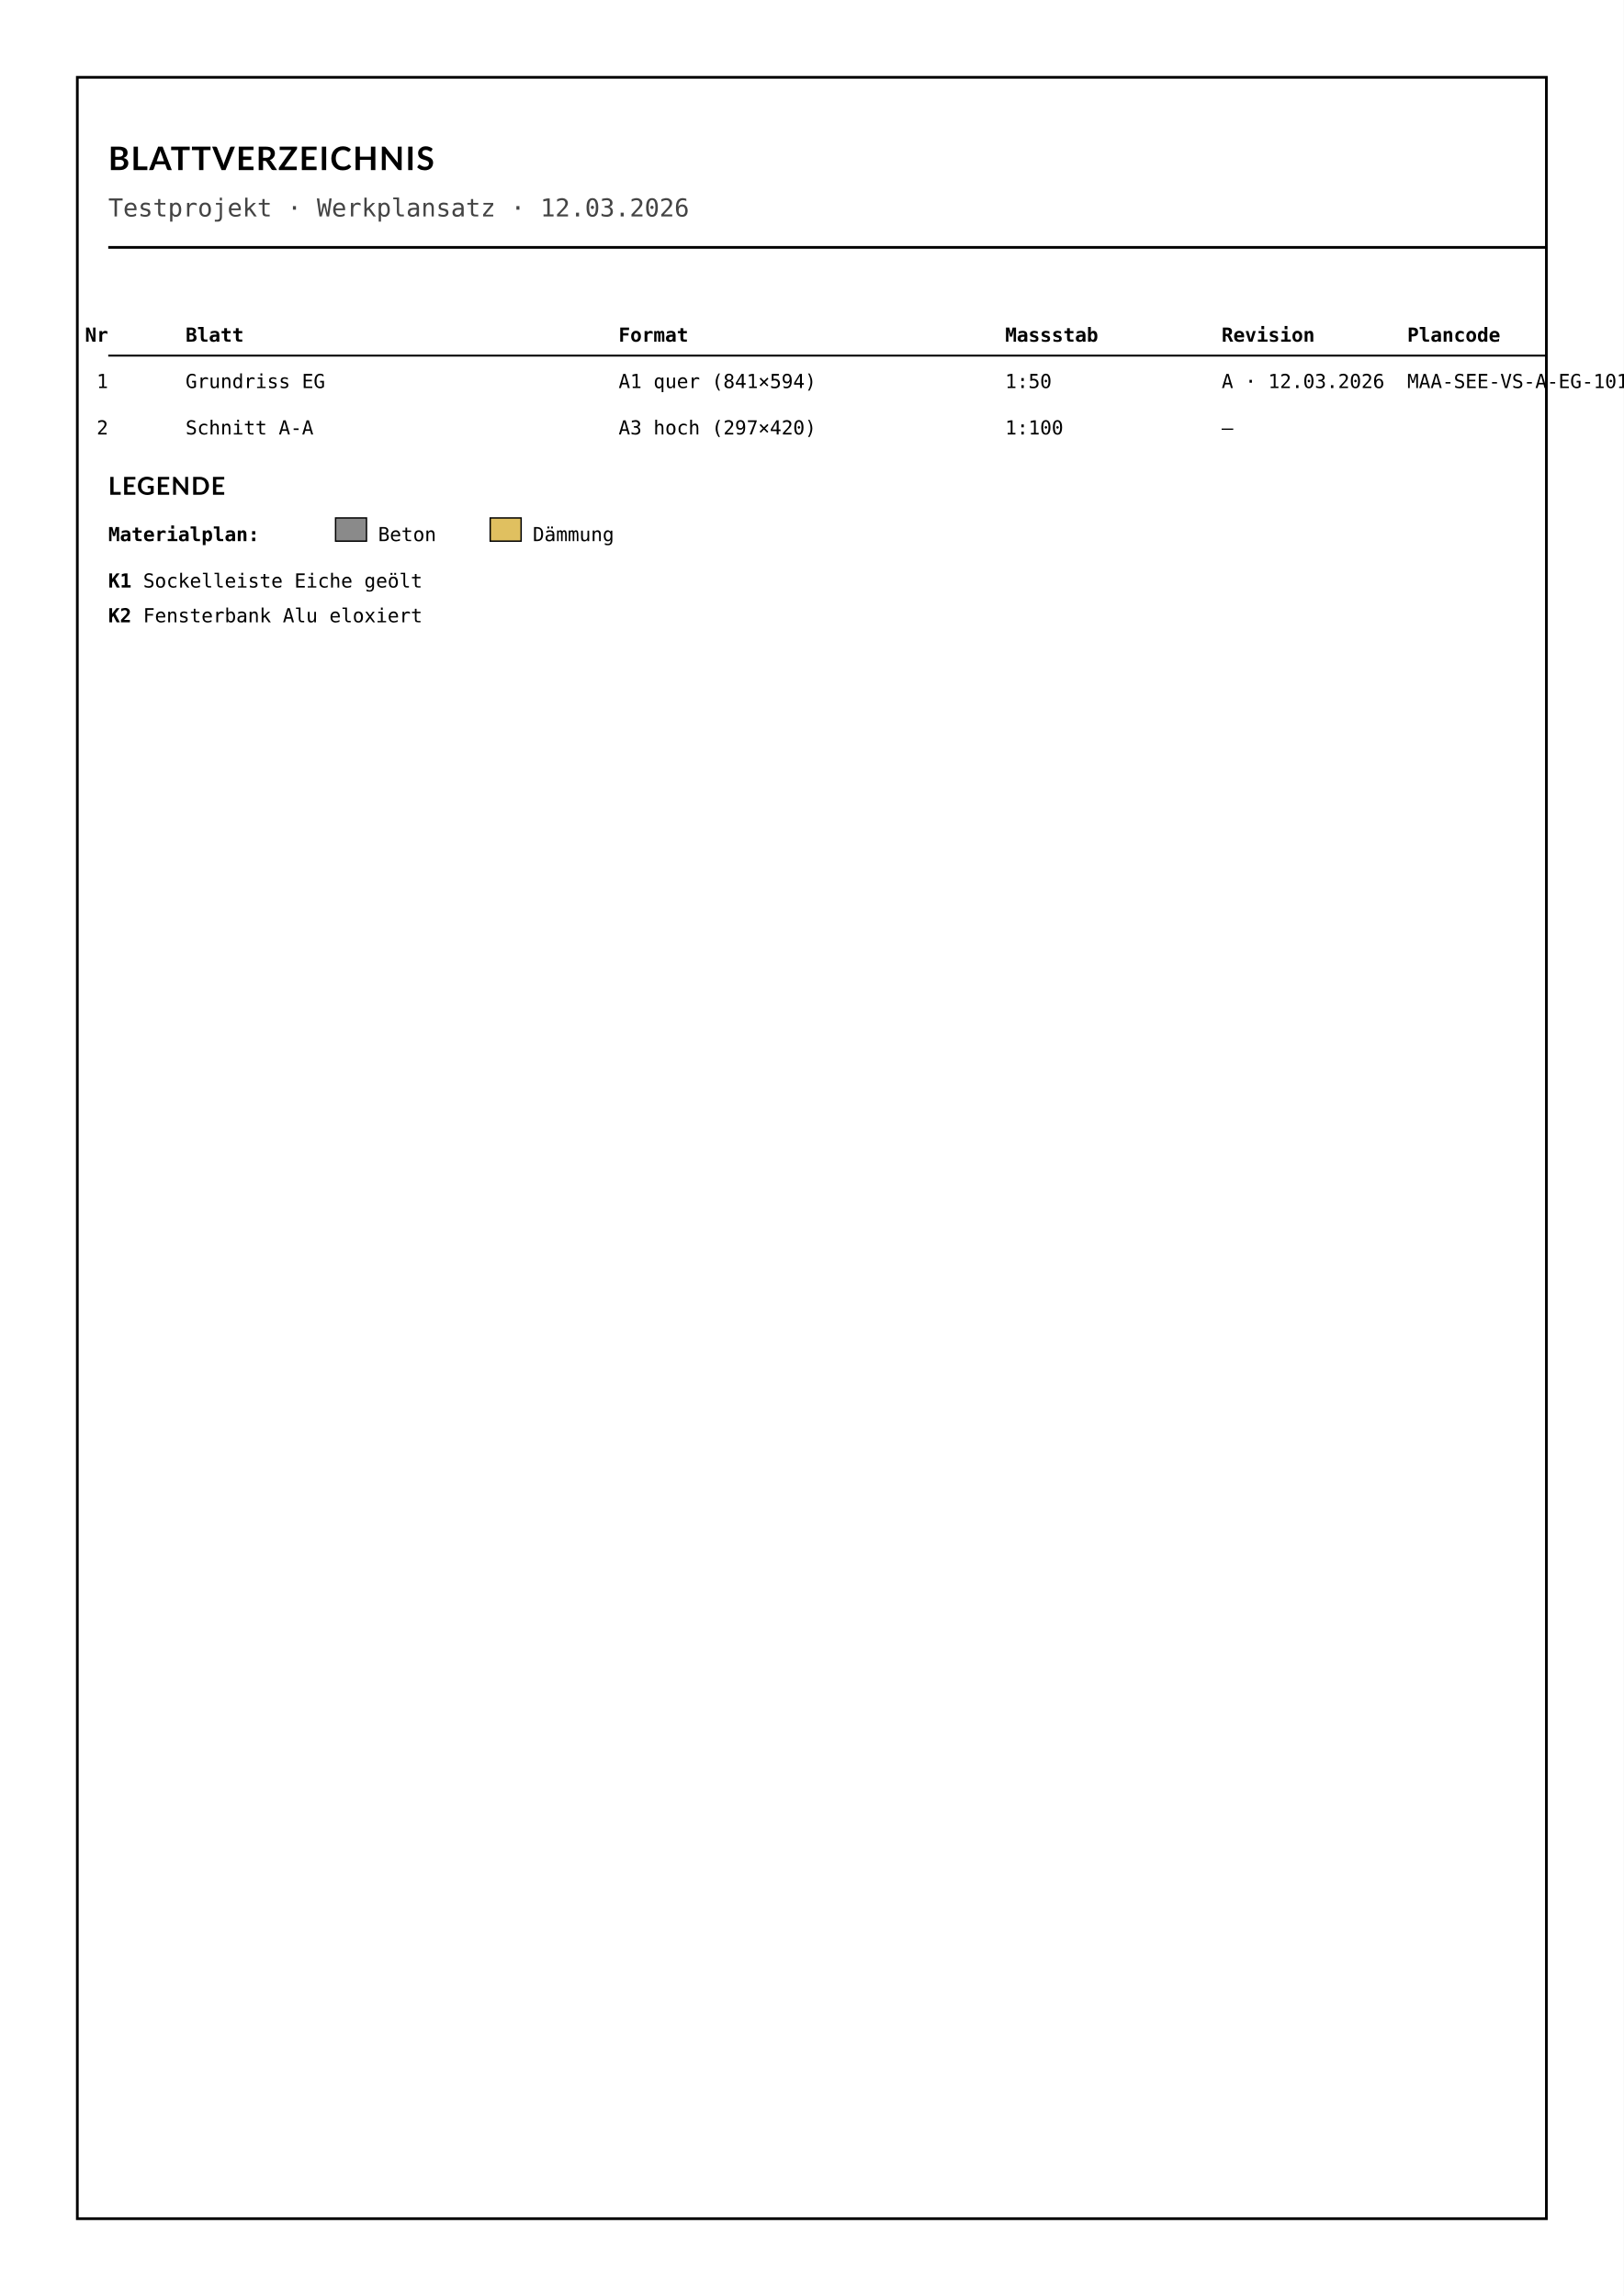
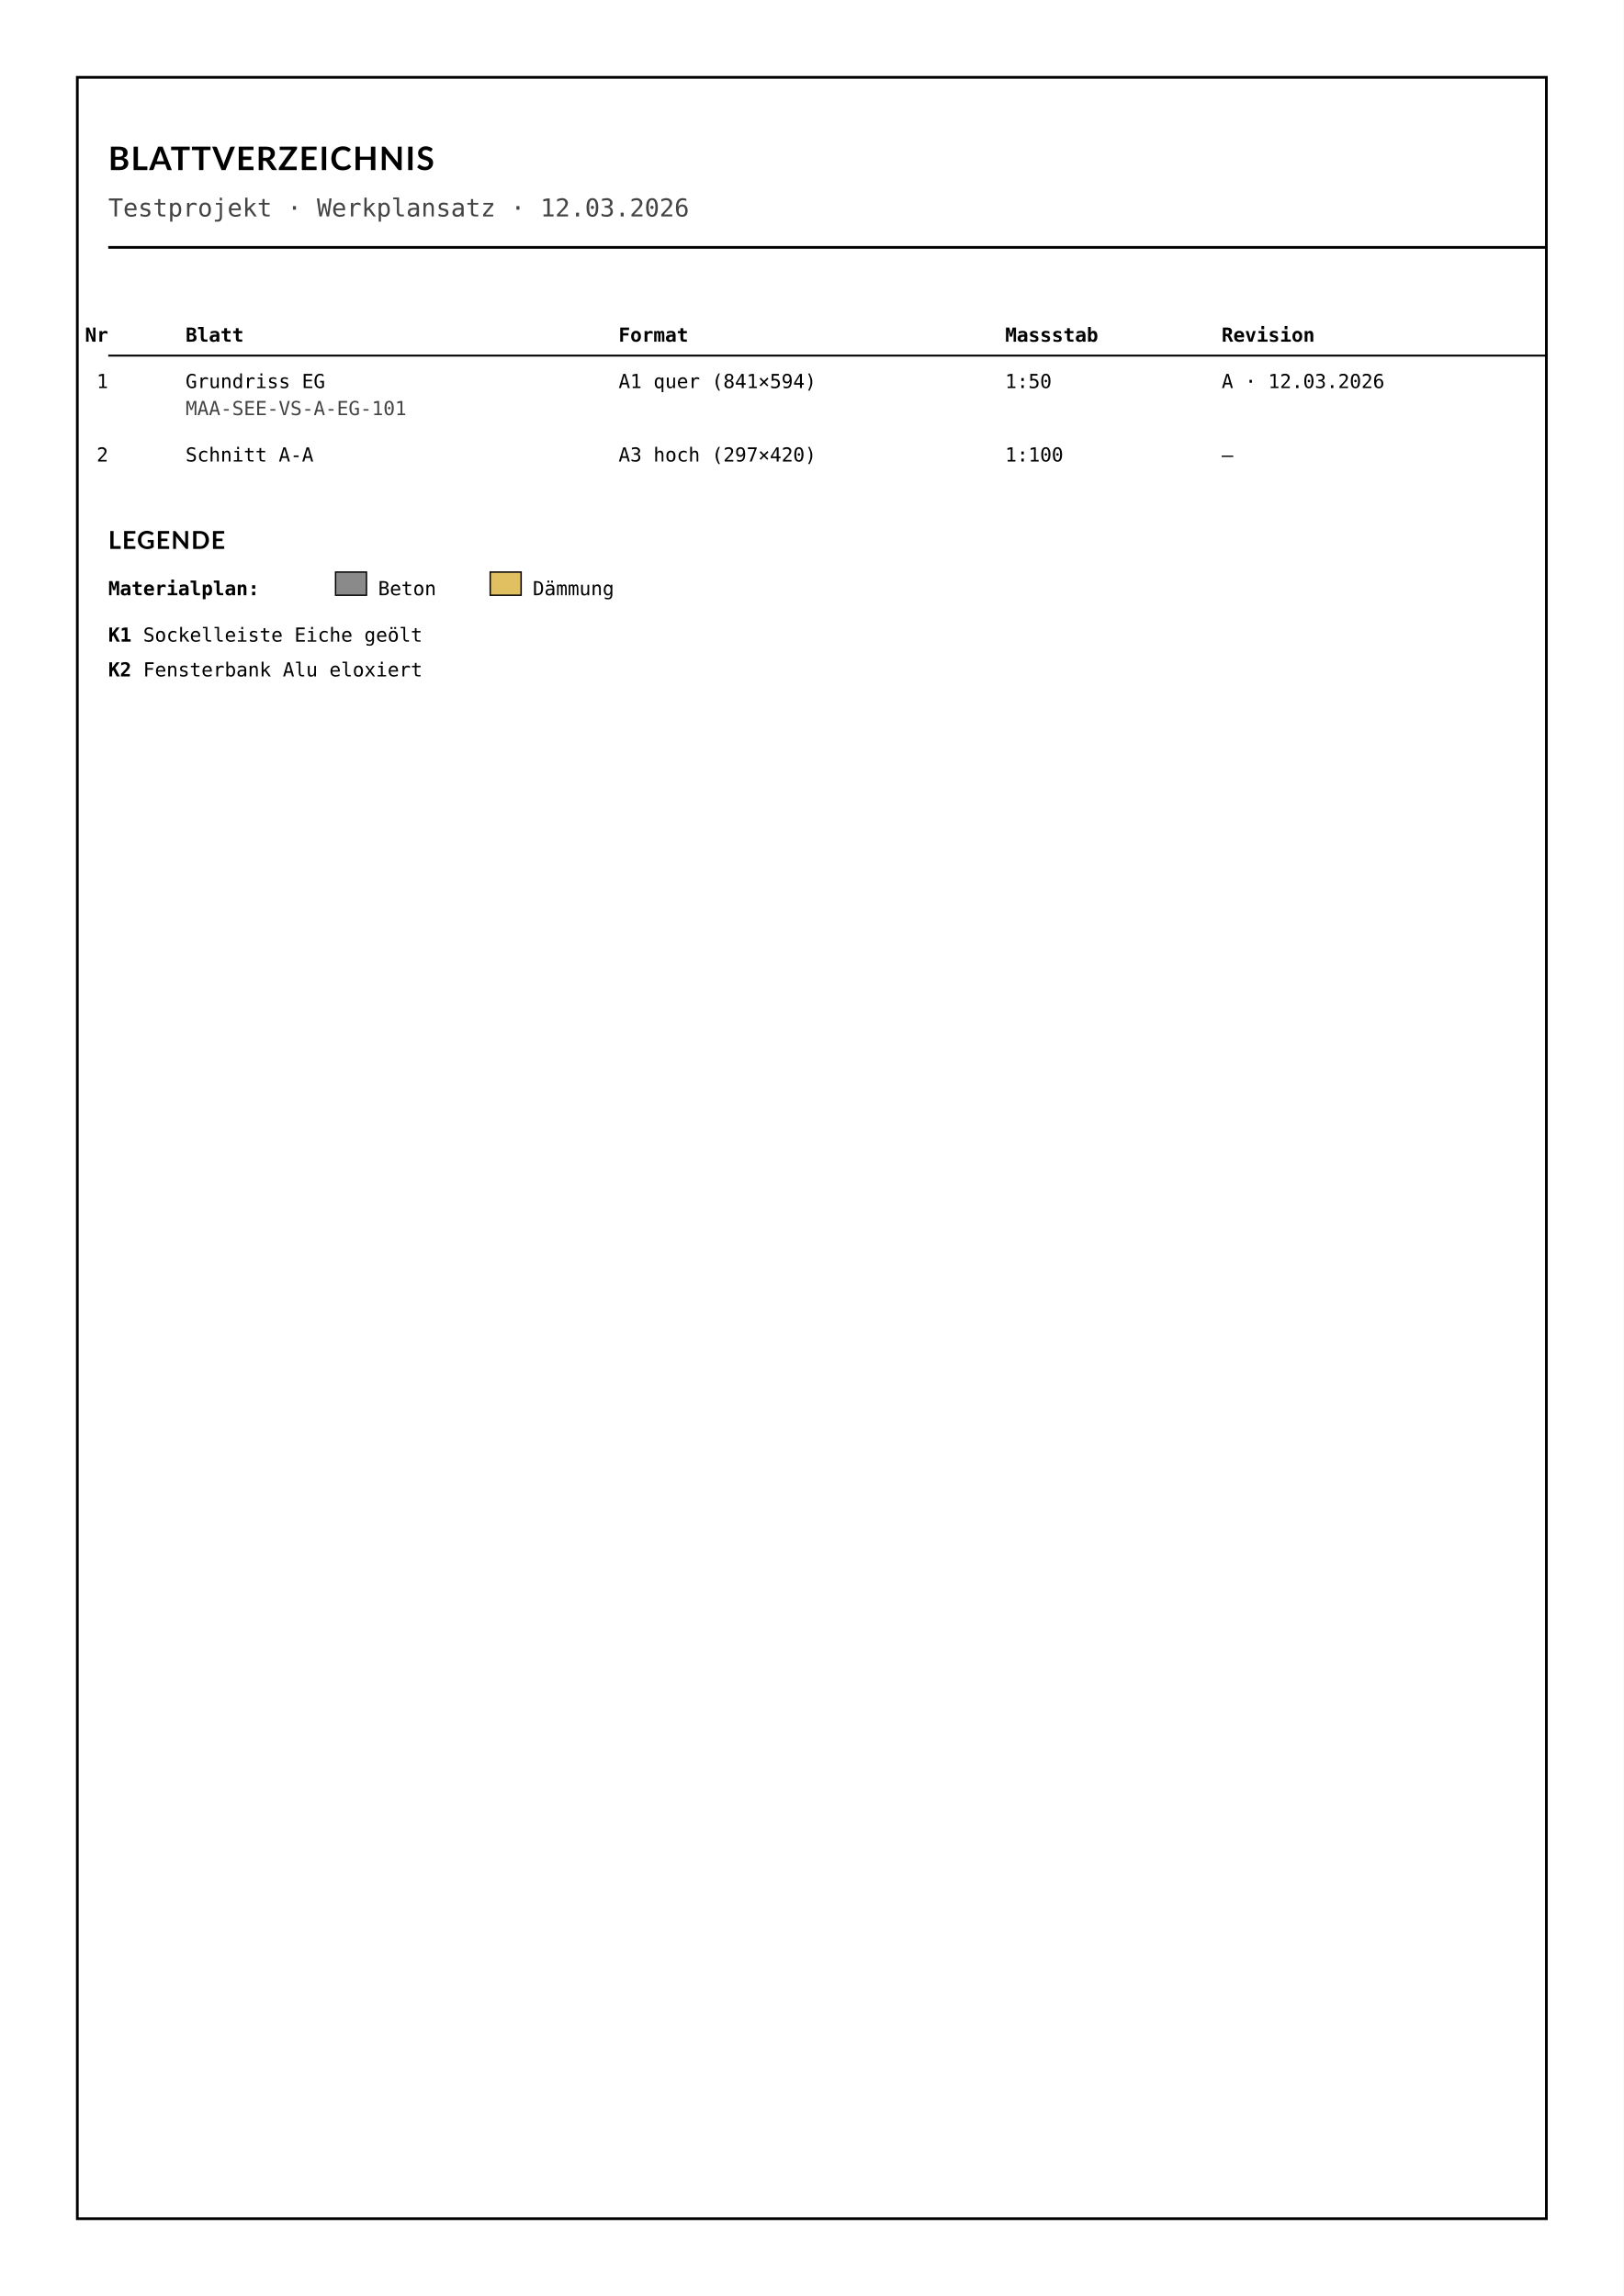
<svg xmlns="http://www.w3.org/2000/svg" viewBox="0 0 210 297">
  <rect x="0" y="0" width="210" height="297" fill="#ffffff" />
  <rect x="10" y="10" width="190" height="277" fill="none" stroke="black" stroke-width="0.35" />
  <text x="14" y="22" font-weight="bold" font-family="'Lato', Helvetica, Arial, sans-serif" letter-spacing="0.04em" font-size="4.2" fill="black">BLATTVERZEICHNIS</text>
  <text x="14" y="28" font-family="'IBM Plex Mono', ui-monospace, monospace" font-size="3.2" font-feature-settings="'tnum'" fill="#444">Testprojekt · Werkplansatz · 12.03.2026</text>
  <line x1="14" y1="32" x2="200" y2="32" stroke="black" stroke-width="0.35" />
  <g data-teil="blattverzeichnis-tabelle">
    <text x="14" y="44.20" text-anchor="end" font-weight="bold" font-family="'IBM Plex Mono', ui-monospace, monospace" font-size="2.5" font-feature-settings="'tnum'">Nr</text>
    <text x="24" y="44.20" font-weight="bold" font-family="'IBM Plex Mono', ui-monospace, monospace" font-size="2.5" font-feature-settings="'tnum'">Blatt</text>
    <text x="80" y="44.20" font-weight="bold" font-family="'IBM Plex Mono', ui-monospace, monospace" font-size="2.5" font-feature-settings="'tnum'">Format</text>
    <text x="130" y="44.20" font-weight="bold" font-family="'IBM Plex Mono', ui-monospace, monospace" font-size="2.5" font-feature-settings="'tnum'">Massstab</text>
    <text x="158" y="44.20" font-weight="bold" font-family="'IBM Plex Mono', ui-monospace, monospace" font-size="2.5" font-feature-settings="'tnum'">Revision</text>
-     <text x="182" y="44.20" font-weight="bold" font-family="'IBM Plex Mono', ui-monospace, monospace" font-size="2.5" font-feature-settings="'tnum'">Plancode</text>
    <line x1="14" y1="46" x2="200" y2="46" stroke="black" stroke-width="0.25" />
    <text x="14" y="50.20" text-anchor="end" font-family="'IBM Plex Mono', ui-monospace, monospace" font-size="2.5" font-feature-settings="'tnum'">1</text>
    <text x="24" y="50.20" font-family="'IBM Plex Mono', ui-monospace, monospace" font-size="2.5" font-feature-settings="'tnum'">Grundriss EG</text>
    <text x="80" y="50.20" font-family="'IBM Plex Mono', ui-monospace, monospace" font-size="2.5" font-feature-settings="'tnum'">A1 quer (841×594)</text>
    <text x="130" y="50.20" font-family="'IBM Plex Mono', ui-monospace, monospace" font-size="2.5" font-feature-settings="'tnum'">1:50</text>
    <text x="158" y="50.20" font-family="'IBM Plex Mono', ui-monospace, monospace" font-size="2.5" font-feature-settings="'tnum'">A · 12.03.2026</text>
-     <text x="182" y="50.20" font-family="'IBM Plex Mono', ui-monospace, monospace" font-size="2.5" font-feature-settings="'tnum'">MAA-SEE-VS-A-EG-101</text>
-     <text x="14" y="56.20" text-anchor="end" font-family="'IBM Plex Mono', ui-monospace, monospace" font-size="2.5" font-feature-settings="'tnum'">2</text>
-     <text x="24" y="56.20" font-family="'IBM Plex Mono', ui-monospace, monospace" font-size="2.5" font-feature-settings="'tnum'">Schnitt A-A</text>
-     <text x="80" y="56.20" font-family="'IBM Plex Mono', ui-monospace, monospace" font-size="2.5" font-feature-settings="'tnum'">A3 hoch (297×420)</text>
-     <text x="130" y="56.20" font-family="'IBM Plex Mono', ui-monospace, monospace" font-size="2.5" font-feature-settings="'tnum'">1:100</text>
-     <text x="158" y="56.20" font-family="'IBM Plex Mono', ui-monospace, monospace" font-size="2.5" font-feature-settings="'tnum'">—</text>
-     <text x="182" y="56.20" font-family="'IBM Plex Mono', ui-monospace, monospace" font-size="2.5" font-feature-settings="'tnum'" />
+     <text x="24" y="53.70" font-family="'IBM Plex Mono', ui-monospace, monospace" font-size="2.5" font-feature-settings="'tnum'" fill="#444">MAA-SEE-VS-A-EG-101</text>
+     <text x="14" y="59.70" text-anchor="end" font-family="'IBM Plex Mono', ui-monospace, monospace" font-size="2.5" font-feature-settings="'tnum'">2</text>
+     <text x="24" y="59.70" font-family="'IBM Plex Mono', ui-monospace, monospace" font-size="2.5" font-feature-settings="'tnum'">Schnitt A-A</text>
+     <text x="80" y="59.70" font-family="'IBM Plex Mono', ui-monospace, monospace" font-size="2.5" font-feature-settings="'tnum'">A3 hoch (297×420)</text>
+     <text x="130" y="59.70" font-family="'IBM Plex Mono', ui-monospace, monospace" font-size="2.5" font-feature-settings="'tnum'">1:100</text>
+     <text x="158" y="59.70" font-family="'IBM Plex Mono', ui-monospace, monospace" font-size="2.5" font-feature-settings="'tnum'">—</text>
  </g>
  <g data-teil="sammellegende">
-     <text x="14" y="64.00" font-weight="bold" font-family="'Lato', Helvetica, Arial, sans-serif" letter-spacing="0.04em" font-size="3.2" fill="black">LEGENDE</text>
-     <text x="14" y="70.00" font-weight="bold" font-family="'IBM Plex Mono', ui-monospace, monospace" font-size="2.5" font-feature-settings="'tnum'">Materialplan:</text>
-     <rect x="43.40" y="67.00" width="4" height="3" fill="#8a8a8a" stroke="black" stroke-width="0.18" />
-     <text x="48.90" y="70.00" font-family="'IBM Plex Mono', ui-monospace, monospace" font-size="2.5" font-feature-settings="'tnum'">Beton</text>
-     <rect x="63.40" y="67.00" width="4" height="3" fill="#e0c060" stroke="black" stroke-width="0.18" />
-     <text x="68.90" y="70.00" font-family="'IBM Plex Mono', ui-monospace, monospace" font-size="2.5" font-feature-settings="'tnum'">Dämmung</text>
-     <text x="14" y="76.00" font-family="'IBM Plex Mono', ui-monospace, monospace" font-size="2.5" font-feature-settings="'tnum'">
+     <text x="14" y="71.00" font-weight="bold" font-family="'Lato', Helvetica, Arial, sans-serif" letter-spacing="0.04em" font-size="3.2" fill="black">LEGENDE</text>
+     <text x="14" y="77.00" font-weight="bold" font-family="'IBM Plex Mono', ui-monospace, monospace" font-size="2.5" font-feature-settings="'tnum'">Materialplan:</text>
+     <rect x="43.40" y="74.00" width="4" height="3" fill="#8a8a8a" stroke="black" stroke-width="0.18" />
+     <text x="48.90" y="77.00" font-family="'IBM Plex Mono', ui-monospace, monospace" font-size="2.5" font-feature-settings="'tnum'">Beton</text>
+     <rect x="63.40" y="74.00" width="4" height="3" fill="#e0c060" stroke="black" stroke-width="0.18" />
+     <text x="68.90" y="77.00" font-family="'IBM Plex Mono', ui-monospace, monospace" font-size="2.5" font-feature-settings="'tnum'">Dämmung</text>
+     <text x="14" y="83.00" font-family="'IBM Plex Mono', ui-monospace, monospace" font-size="2.5" font-feature-settings="'tnum'">
      <tspan font-weight="bold">K1</tspan>  Sockelleiste Eiche geölt</text>
-     <text x="14" y="80.50" font-family="'IBM Plex Mono', ui-monospace, monospace" font-size="2.5" font-feature-settings="'tnum'">
+     <text x="14" y="87.50" font-family="'IBM Plex Mono', ui-monospace, monospace" font-size="2.5" font-feature-settings="'tnum'">
      <tspan font-weight="bold">K2</tspan>  Fensterbank Alu eloxiert</text>
  </g>
</svg>
